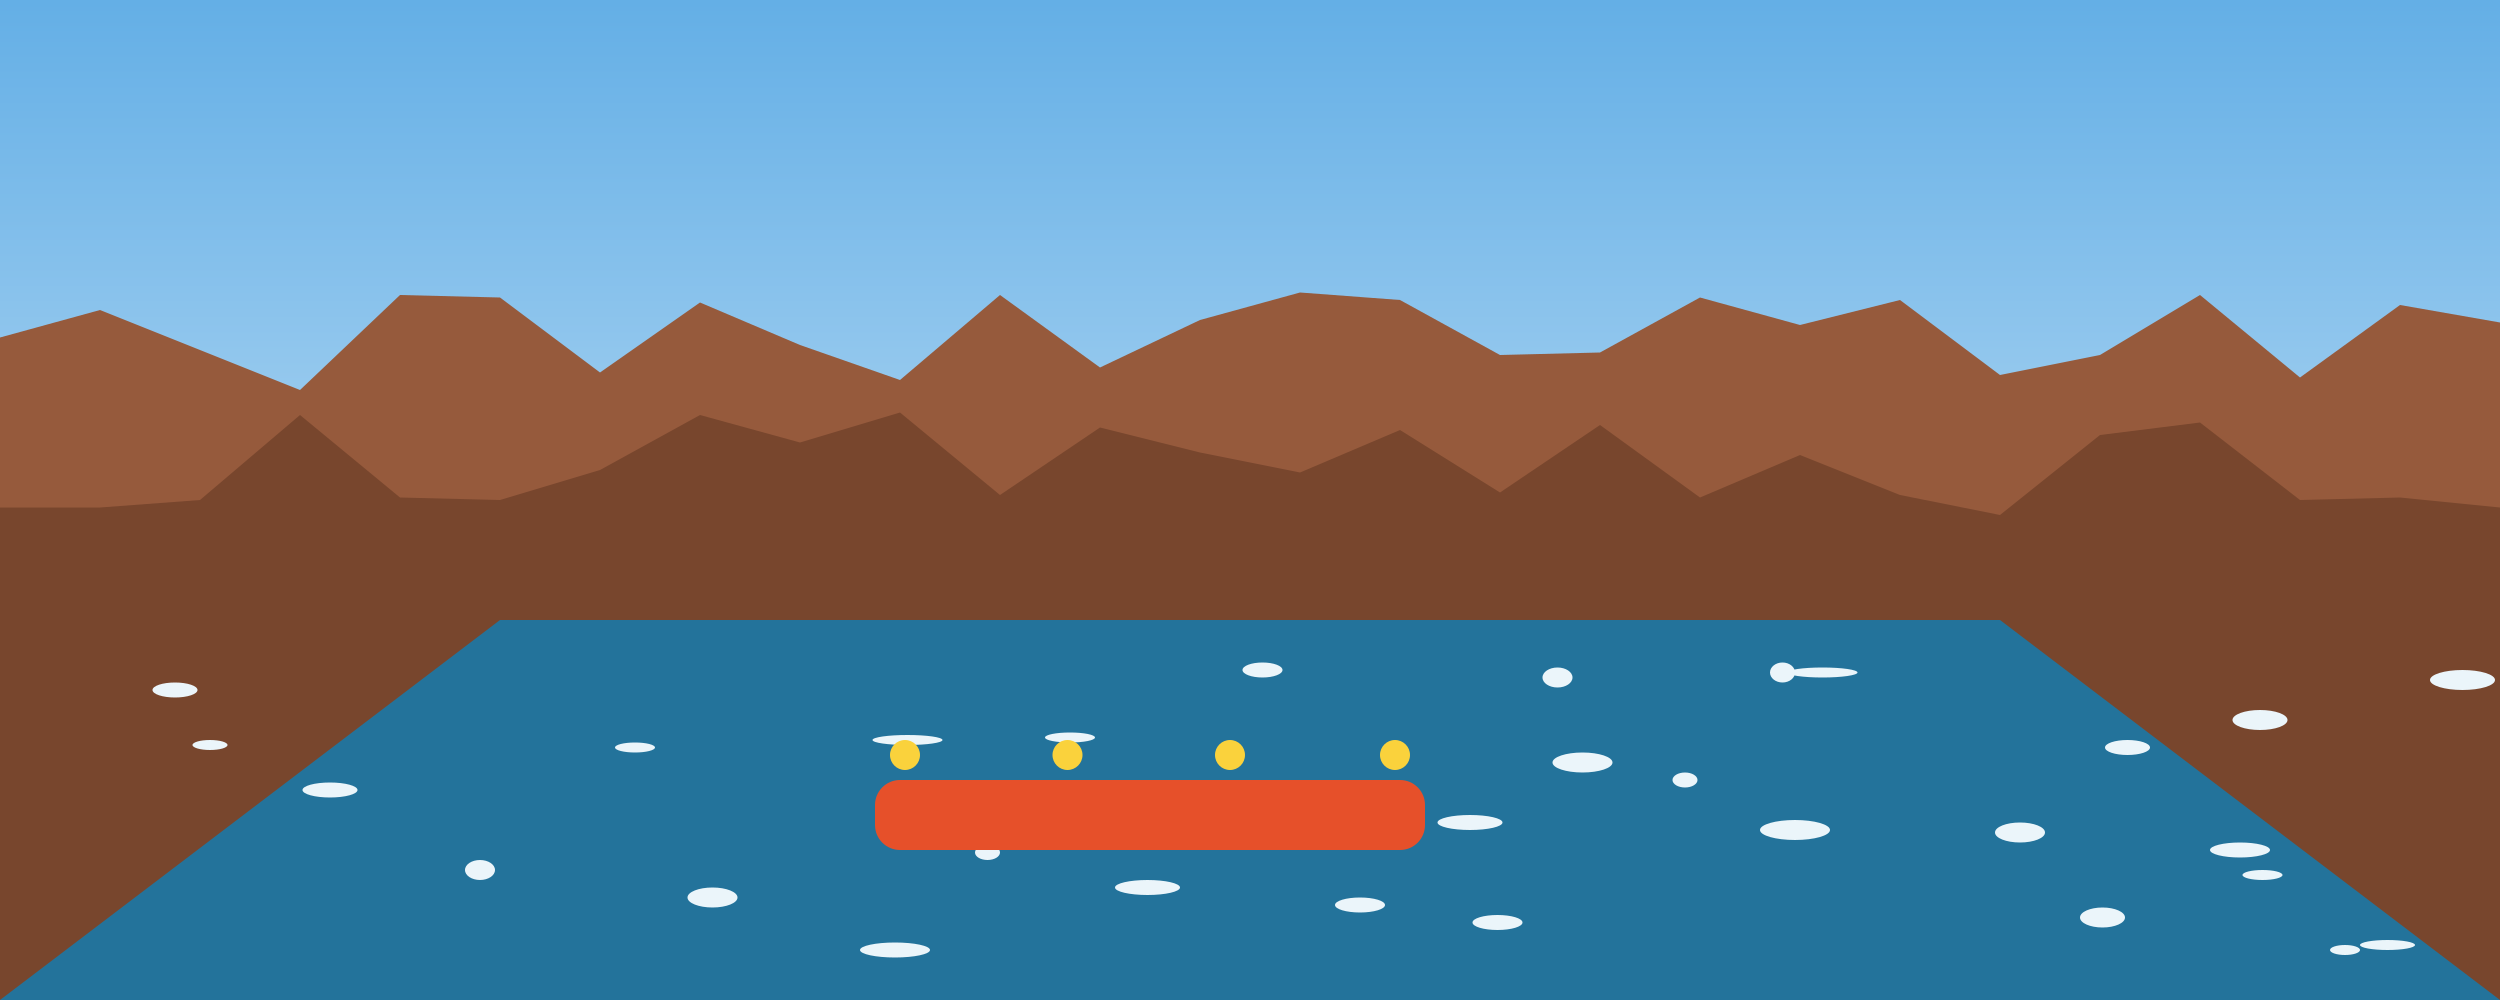
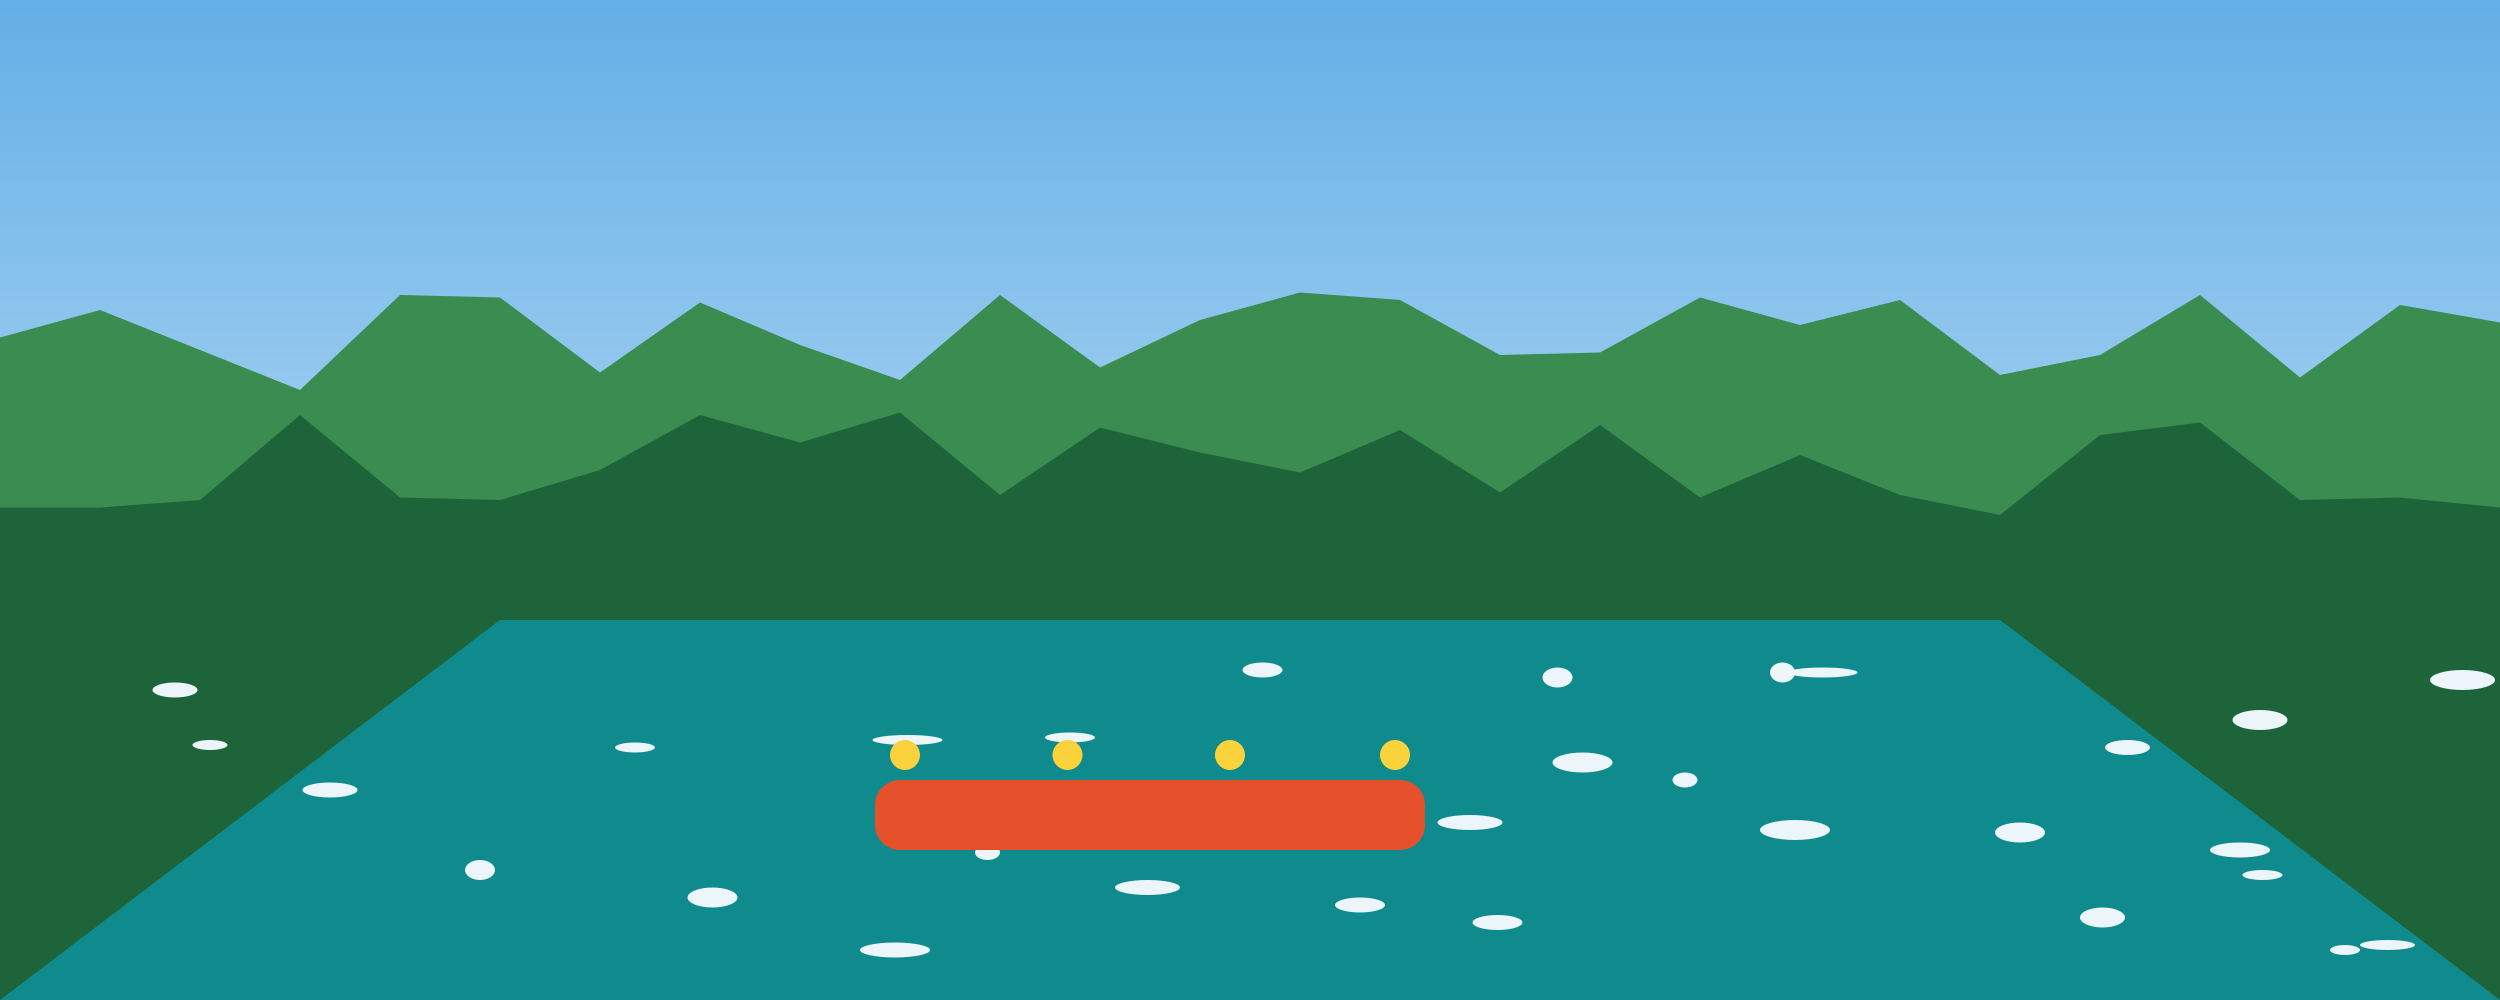
<svg xmlns="http://www.w3.org/2000/svg" viewBox="0 0 1000 400" width="1000" height="400">
  <defs>
    <linearGradient id="s" x1="0" y1="0" x2="0" y2="1">
      <stop offset="0" stop-color="#64afe6" />
      <stop offset="1" stop-color="#e1f0fa" />
    </linearGradient>
  </defs>
  <rect width="1000" height="400" fill="url(#s)" />
-   <polygon points="0,400 0,135 40,124 80,140 120,156 160,118 200,119 240,149 280,121 320,138 360,152 400,118 440,147 480,128 520,117 560,120 600,142 640,141 680,119 720,130 760,120 800,150 840,142 880,118 920,151 960,122 1000,129 1000,400" fill="#965a3c" />
-   <polygon points="0,400 0,203 40,203 80,200 120,166 160,199 200,200 240,188 280,166 320,177 360,165 400,198 440,171 480,181 520,189 560,172 600,197 640,170 680,199 720,182 760,198 800,206 840,174 880,169 920,200 960,199 1000,203 1000,400" fill="#78462d" />
-   <polygon points="0,400 200,248 800,248 1000,400" fill="#23739b" />
+   <polygon points="0,400 0,135 40,124 80,140 120,156 160,118 200,119 240,149 280,121 320,138 360,152 400,118 440,147 480,128 520,117 560,120 600,142 640,141 680,119 720,130 760,120 800,150 840,142 880,118 920,151 960,122 1000,129 1000,400" fill="#3a8c50" />
+   <polygon points="0,400 0,203 40,203 80,200 120,166 160,199 200,200 240,188 280,166 320,177 360,165 400,198 440,171 480,181 520,189 560,172 600,197 640,170 680,199 720,182 760,198 800,206 840,174 880,169 920,200 960,199 1000,203 1000,400" fill="#1e643a" />
+   <polygon points="0,400 200,248 800,248 1000,400" fill="#0f8b8d" />
  <g fill="#ebf5fa">
    <ellipse cx="192" cy="348" rx="6" ry="4" />
    <ellipse cx="729" cy="269" rx="14" ry="2" />
    <ellipse cx="633" cy="305" rx="12" ry="4" />
    <ellipse cx="544" cy="362" rx="10" ry="3" />
    <ellipse cx="599" cy="369" rx="10" ry="3" />
    <ellipse cx="254" cy="299" rx="8" ry="2" />
    <ellipse cx="588" cy="329" rx="13" ry="3" />
    <ellipse cx="896" cy="340" rx="12" ry="3" />
    <ellipse cx="623" cy="271" rx="6" ry="4" />
    <ellipse cx="428" cy="295" rx="10" ry="2" />
    <ellipse cx="955" cy="378" rx="11" ry="2" />
    <ellipse cx="985" cy="272" rx="13" ry="4" />
    <ellipse cx="808" cy="333" rx="10" ry="4" />
    <ellipse cx="358" cy="380" rx="14" ry="3" />
    <ellipse cx="70" cy="276" rx="9" ry="3" />
    <ellipse cx="713" cy="269" rx="5" ry="4" />
    <ellipse cx="718" cy="332" rx="14" ry="4" />
    <ellipse cx="841" cy="367" rx="9" ry="4" />
    <ellipse cx="395" cy="341" rx="5" ry="3" />
    <ellipse cx="363" cy="296" rx="14" ry="2" />
    <ellipse cx="505" cy="268" rx="8" ry="3" />
    <ellipse cx="132" cy="316" rx="11" ry="3" />
    <ellipse cx="938" cy="380" rx="6" ry="2" />
    <ellipse cx="459" cy="355" rx="13" ry="3" />
    <ellipse cx="904" cy="288" rx="11" ry="4" />
    <ellipse cx="285" cy="359" rx="10" ry="4" />
    <ellipse cx="905" cy="350" rx="8" ry="2" />
    <ellipse cx="84" cy="298" rx="7" ry="2" />
    <ellipse cx="674" cy="312" rx="5" ry="3" />
    <ellipse cx="851" cy="299" rx="9" ry="3" />
  </g>
  <rect x="350" y="312" width="220" height="28" rx="10" fill="#e6502a" />
  <g fill="#fad23c">
    <circle cx="362" cy="302" r="6" />
    <circle cx="427" cy="302" r="6" />
    <circle cx="492" cy="302" r="6" />
    <circle cx="558" cy="302" r="6" />
  </g>
</svg>
